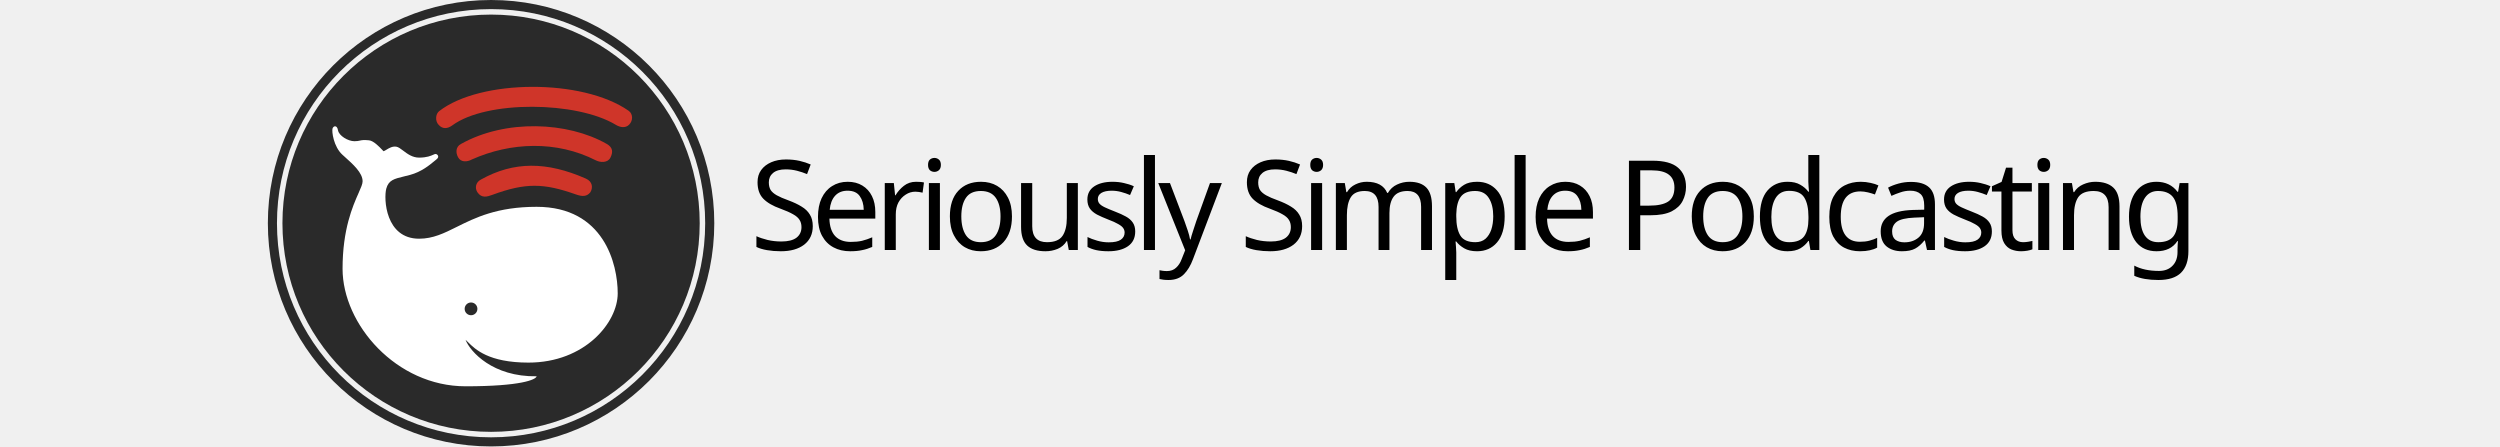
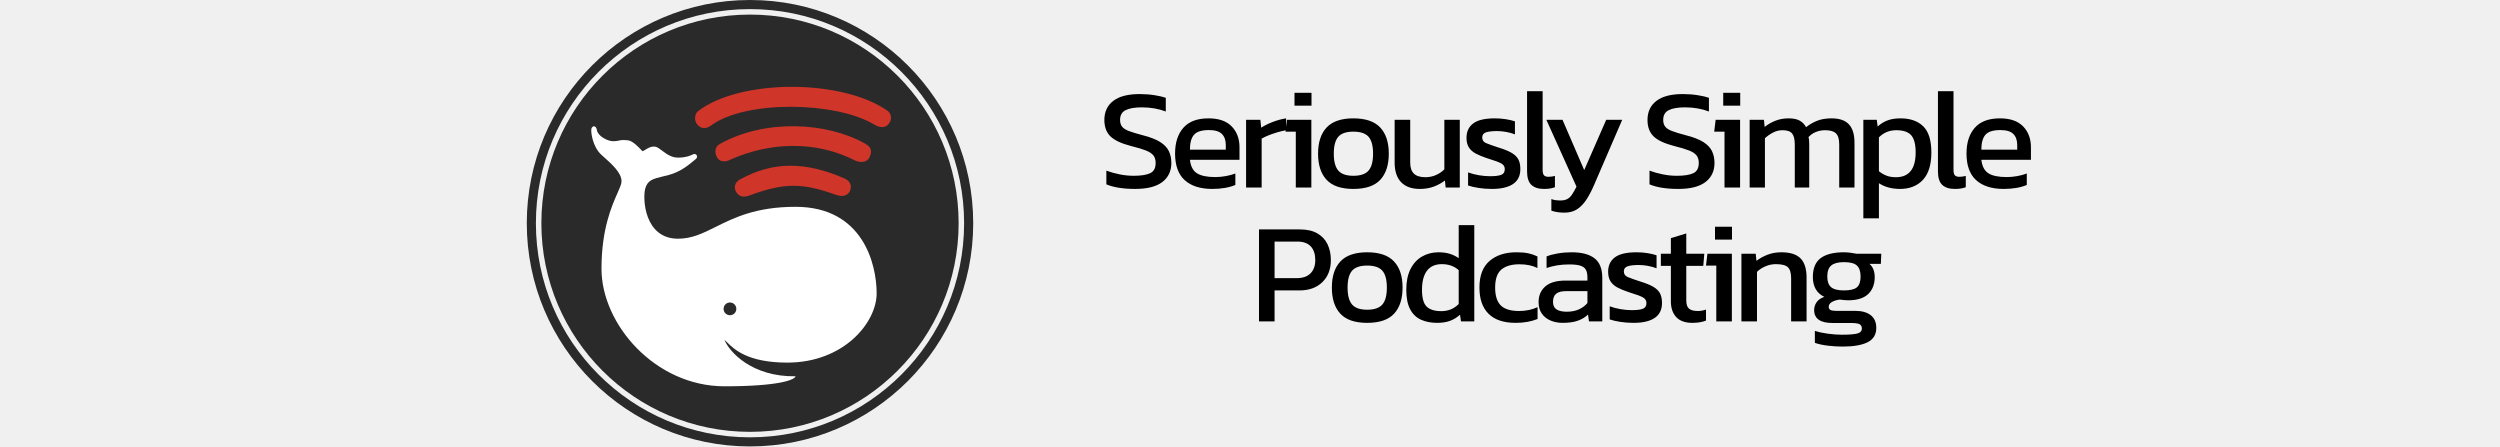
<svg xmlns="http://www.w3.org/2000/svg" width="280" height="50" viewBox="0 0 280 50">
-   <path id="Path" fill="#2a2a2a" stroke="none" d="M 78.367 25 C 78.367 37.905 67.905 48.367 55 48.367 C 42.095 48.367 31.633 37.905 31.633 25 C 31.633 12.095 42.095 1.633 55 1.633 C 67.905 1.633 78.367 12.095 78.367 25 Z" />
-   <path id="path1" fill="#2a2a2a" fill-rule="evenodd" stroke="none" d="M 55 50 C 68.807 50 80 38.807 80 25 C 80 11.193 68.807 0 55 0 C 41.193 0 30 11.193 30 25 C 30 38.807 41.193 50 55 50 Z M 55 48.98 C 68.243 48.98 78.98 38.243 78.98 25 C 78.98 11.756 68.243 1.02 55 1.02 C 41.756 1.02 31.02 11.756 31.02 25 C 31.02 38.243 41.756 48.98 55 48.98 Z" />
-   <path id="path2" fill="#ffffff" fill-rule="evenodd" stroke="none" d="M 43.282 16.767 C 43.577 16.588 43.957 16.357 44.388 16.429 C 44.623 16.468 44.874 16.658 45.162 16.877 C 45.625 17.228 46.185 17.653 46.939 17.653 C 47.808 17.653 48.266 17.447 48.532 17.328 C 48.64 17.279 48.716 17.245 48.776 17.245 C 48.98 17.245 49.286 17.551 48.878 17.857 C 48.81 17.908 48.726 17.977 48.626 18.061 C 48.119 18.483 47.197 19.251 45.918 19.592 C 45.675 19.657 45.45 19.711 45.243 19.761 C 44.141 20.028 43.523 20.178 43.265 21.122 C 42.959 22.245 43.163 26.735 46.939 26.735 C 48.503 26.735 49.734 26.122 51.176 25.404 C 53.216 24.389 55.679 23.163 60.102 23.163 C 67.653 23.163 69.184 29.592 69.184 32.857 C 69.184 36.122 65.51 40.612 59.184 40.612 C 54.733 40.612 53.218 39.113 52.431 38.335 C 52.323 38.228 52.229 38.135 52.143 38.061 C 52.653 39.388 55.204 42.224 60.102 42.143 C 60.034 42.517 58.347 43.265 52.143 43.265 C 44.388 43.265 38.367 36.327 38.367 30.102 C 38.367 25.671 39.505 23.102 40.16 21.621 C 40.426 21.021 40.612 20.6 40.612 20.306 C 40.612 19.356 39.55 18.405 38.579 17.537 C 38.508 17.473 38.437 17.41 38.367 17.347 C 37.347 16.429 37.143 14.694 37.245 14.388 C 37.347 14.082 37.755 13.98 37.857 14.592 C 37.959 15.204 38.98 15.816 39.694 15.816 C 39.986 15.816 40.142 15.782 40.294 15.749 C 40.513 15.701 40.724 15.654 41.327 15.714 C 41.836 15.765 42.453 16.411 42.809 16.784 C 42.867 16.844 42.917 16.897 42.959 16.939 C 43.05 16.909 43.159 16.842 43.282 16.767 Z M 52.755 35.306 C 53.15 35.306 53.469 34.986 53.469 34.592 C 53.469 34.197 53.15 33.878 52.755 33.878 C 52.361 33.878 52.041 34.197 52.041 34.592 C 52.041 34.986 52.361 35.306 52.755 35.306 Z" />
-   <path id="path3" fill="#cf3529" stroke="none" d="M 49.184 12.449 C 48.776 12.766 48.714 13.573 49.133 13.985 C 49.553 14.461 50.102 14.452 50.669 14.035 C 54.49 11.224 64.592 11.327 68.98 13.985 C 69.477 14.286 70.07 14.359 70.451 13.972 C 70.451 13.972 70.451 13.972 70.482 13.939 C 70.894 13.52 70.918 12.763 70.405 12.405 C 65.204 8.776 53.776 8.878 49.184 12.449 Z" />
-   <path id="path4" fill="#cf3529" stroke="none" d="M 51.633 16.122 C 51.02 16.429 51.02 17.143 51.327 17.653 C 51.633 18.163 52.277 18.174 52.857 17.857 C 57.175 15.929 62.317 15.71 66.735 17.959 C 67.228 18.21 68.061 18.265 68.367 17.653 C 68.66 17.069 68.673 16.531 67.959 16.122 C 63.583 13.622 56.62 13.331 51.633 16.122 Z" />
-   <path id="path5" fill="#cf3529" stroke="none" d="M 53.878 20.102 C 53.265 20.408 53.163 21.071 53.469 21.531 C 53.946 22.245 54.592 22.025 55.142 21.823 C 58.878 20.446 60.918 20.51 64.49 21.772 C 65.214 22.028 65.714 22.041 66.122 21.531 C 66.429 21.02 66.367 20.332 65.612 20 C 61.228 18.073 57.551 18.061 53.878 20.102 Z" />
-   <text id="Seriously-Simple-Podcasting" xml:space="preserve" x="84" y="28" font-family="Kanit" font-size="14" fill="#000000" letter-spacing="-0.84">Seriously Simple Podcasting</text>
+   <path id="Path" fill="#2a2a2a" stroke="none" d="M 107.367 25 C 107.367 37.905 96.905 48.367 84 48.367 C 71.095 48.367 60.633 37.905 60.633 25 C 60.633 12.095 71.095 1.633 84 1.633 C 96.905 1.633 107.367 12.095 107.367 25 Z" />
+   <path id="path1" fill="#2a2a2a" fill-rule="evenodd" stroke="none" d="M 84 50 C 97.807 50 109 38.807 109 25 C 109 11.193 97.807 0 84 0 C 70.193 0 59 11.193 59 25 C 59 38.807 70.193 50 84 50 Z M 84 48.98 C 97.243 48.98 107.98 38.243 107.98 25 C 107.98 11.756 97.243 1.02 84 1.02 C 70.756 1.02 60.02 11.756 60.02 25 C 60.02 38.243 70.756 48.98 84 48.98 Z" />
+   <path id="path2" fill="#ffffff" fill-rule="evenodd" stroke="none" d="M 72.282 16.767 C 72.577 16.588 72.957 16.357 73.388 16.429 C 73.623 16.468 73.874 16.658 74.162 16.877 C 74.625 17.228 75.185 17.653 75.939 17.653 C 76.808 17.653 77.266 17.447 77.532 17.328 C 77.64 17.279 77.716 17.245 77.776 17.245 C 77.98 17.245 78.286 17.551 77.878 17.857 C 77.81 17.908 77.726 17.977 77.626 18.061 C 77.119 18.483 76.197 19.251 74.918 19.592 C 74.675 19.657 74.45 19.711 74.243 19.761 C 73.141 20.028 72.523 20.178 72.265 21.122 C 71.959 22.245 72.163 26.735 75.939 26.735 C 77.503 26.735 78.734 26.122 80.176 25.404 C 82.216 24.389 84.679 23.163 89.102 23.163 C 96.653 23.163 98.184 29.592 98.184 32.857 C 98.184 36.122 94.51 40.612 88.184 40.612 C 83.733 40.612 82.218 39.113 81.431 38.335 C 81.323 38.228 81.229 38.135 81.143 38.061 C 81.653 39.388 84.204 42.224 89.102 42.143 C 89.034 42.517 87.347 43.265 81.143 43.265 C 73.388 43.265 67.367 36.327 67.367 30.102 C 67.367 25.671 68.505 23.102 69.16 21.621 C 69.426 21.021 69.612 20.6 69.612 20.306 C 69.612 19.356 68.55 18.405 67.579 17.537 C 67.508 17.473 67.437 17.41 67.367 17.347 C 66.347 16.429 66.143 14.694 66.245 14.388 C 66.347 14.082 66.755 13.98 66.857 14.592 C 66.959 15.204 67.98 15.816 68.694 15.816 C 68.986 15.816 69.142 15.782 69.294 15.749 C 69.513 15.701 69.724 15.654 70.327 15.714 C 70.836 15.765 71.453 16.411 71.809 16.784 C 71.867 16.844 71.917 16.897 71.959 16.939 C 72.05 16.909 72.159 16.842 72.282 16.767 Z M 81.755 35.306 C 82.15 35.306 82.469 34.986 82.469 34.592 C 82.469 34.197 82.15 33.878 81.755 33.878 C 81.361 33.878 81.041 34.197 81.041 34.592 C 81.041 34.986 81.361 35.306 81.755 35.306 Z" />
+   <path id="path3" fill="#cf3529" stroke="none" d="M 78.184 12.449 C 77.776 12.766 77.714 13.573 78.133 13.985 C 78.553 14.461 79.102 14.452 79.669 14.035 C 83.49 11.224 93.592 11.327 97.98 13.985 C 98.477 14.286 99.07 14.359 99.451 13.972 C 99.451 13.972 99.451 13.972 99.482 13.939 C 99.894 13.52 99.918 12.763 99.405 12.405 C 94.204 8.776 82.776 8.878 78.184 12.449 Z" />
+   <path id="path4" fill="#cf3529" stroke="none" d="M 80.633 16.122 C 80.02 16.429 80.02 17.143 80.327 17.653 C 80.633 18.163 81.277 18.174 81.857 17.857 C 86.175 15.929 91.317 15.71 95.735 17.959 C 96.228 18.21 97.061 18.265 97.367 17.653 C 97.66 17.069 97.673 16.531 96.959 16.122 C 92.583 13.622 85.62 13.331 80.633 16.122 Z" />
+   <path id="path5" fill="#cf3529" stroke="none" d="M 82.878 20.102 C 82.265 20.408 82.163 21.071 82.469 21.531 C 82.946 22.245 83.592 22.025 84.142 21.823 C 87.878 20.446 89.918 20.51 93.49 21.772 C 94.214 22.028 94.714 22.041 95.122 21.531 C 95.429 21.02 95.367 20.332 94.612 20 C 90.228 18.073 86.551 18.061 82.878 20.102 Z" />
+   <path id="Seriously-Simple" fill="#000000" fill-rule="evenodd" stroke="none" d="M 208.695 24.455 L 208.695 13.416 L 210.199 13.416 L 210.297 14.168 C 210.638 13.859 211.011 13.63 211.416 13.48 C 211.821 13.331 212.301 13.256 212.855 13.256 C 213.943 13.256 214.792 13.553 215.4 14.145 C 216.008 14.737 216.312 15.715 216.312 17.08 C 216.312 18.445 215.997 19.467 215.367 20.145 C 214.738 20.822 213.881 21.16 212.793 21.16 C 211.876 21.16 211.09 20.946 210.439 20.52 L 210.439 24.455 L 208.695 24.455 Z M 175.225 23.816 C 174.649 23.816 174.157 23.741 173.752 23.592 L 173.752 22.297 C 173.933 22.361 174.101 22.402 174.256 22.424 C 174.411 22.445 174.569 22.455 174.729 22.455 C 175.059 22.455 175.325 22.404 175.527 22.297 C 175.73 22.19 175.91 22.022 176.064 21.793 C 176.219 21.564 176.387 21.267 176.568 20.904 L 173.191 13.416 L 175 13.416 L 177.432 19.049 L 179.896 13.416 L 181.688 13.416 L 178.6 20.568 C 178.333 21.208 178.048 21.771 177.744 22.256 C 177.44 22.741 177.087 23.123 176.688 23.4 C 176.287 23.678 175.801 23.816 175.225 23.816 Z M 151.576 21.16 C 150.211 21.16 149.211 20.819 148.576 20.137 C 147.941 19.454 147.623 18.476 147.623 17.207 C 147.623 15.938 147.944 14.962 148.584 14.279 C 149.224 13.597 150.221 13.256 151.576 13.256 C 152.942 13.256 153.944 13.597 154.584 14.279 C 155.224 14.962 155.545 15.938 155.545 17.207 C 155.545 18.476 155.226 19.454 154.592 20.137 C 153.957 20.819 152.952 21.16 151.576 21.16 Z M 159.016 21.16 C 158.109 21.16 157.413 20.91 156.928 20.408 C 156.442 19.907 156.199 19.17 156.199 18.199 L 156.199 13.416 L 157.943 13.416 L 157.943 18.199 C 157.943 18.765 158.082 19.181 158.359 19.447 C 158.637 19.714 159.065 19.848 159.641 19.848 C 160.067 19.848 160.462 19.767 160.824 19.607 C 161.187 19.447 161.501 19.235 161.768 18.969 L 161.768 13.416 L 163.496 13.416 L 163.496 21 L 161.912 21 L 161.832 20.217 C 161.491 20.483 161.085 20.707 160.615 20.889 C 160.146 21.07 159.613 21.16 159.016 21.16 Z M 167.096 21.16 C 166.573 21.16 166.074 21.123 165.6 21.049 C 165.125 20.974 164.733 20.882 164.424 20.775 L 164.424 19.305 C 164.786 19.443 165.186 19.548 165.623 19.623 C 166.06 19.698 166.476 19.736 166.871 19.736 C 167.468 19.736 167.896 19.683 168.152 19.576 C 168.408 19.47 168.535 19.261 168.535 18.951 C 168.535 18.727 168.459 18.552 168.305 18.424 C 168.15 18.296 167.919 18.179 167.615 18.072 C 167.311 17.966 166.924 17.837 166.455 17.688 C 166.007 17.538 165.618 17.375 165.287 17.199 C 164.956 17.023 164.701 16.797 164.52 16.52 C 164.338 16.242 164.248 15.88 164.248 15.432 C 164.248 14.738 164.499 14.203 165 13.824 C 165.501 13.446 166.307 13.256 167.416 13.256 C 167.853 13.256 168.269 13.288 168.664 13.352 C 169.059 13.416 169.395 13.496 169.672 13.592 L 169.672 15.049 C 169.373 14.931 169.045 14.839 168.688 14.775 C 168.33 14.711 167.997 14.68 167.688 14.68 C 167.133 14.68 166.714 14.728 166.432 14.824 C 166.149 14.92 166.008 15.112 166.008 15.4 C 166.008 15.699 166.154 15.909 166.447 16.031 C 166.741 16.154 167.213 16.322 167.863 16.535 C 168.461 16.716 168.935 16.909 169.287 17.111 C 169.639 17.314 169.894 17.557 170.049 17.84 C 170.203 18.123 170.279 18.488 170.279 18.936 C 170.279 19.682 170.009 20.239 169.465 20.607 C 168.921 20.975 168.13 21.16 167.096 21.16 Z M 172.92 21.16 C 172.301 21.16 171.832 21.007 171.512 20.703 C 171.192 20.399 171.031 19.895 171.031 19.191 L 171.031 10.217 L 172.775 10.217 L 172.775 19.031 C 172.775 19.33 172.829 19.534 172.936 19.641 C 173.042 19.747 173.203 19.801 173.416 19.801 C 173.672 19.801 173.918 19.767 174.152 19.703 L 174.152 20.969 C 173.95 21.043 173.755 21.092 173.568 21.119 C 173.382 21.146 173.165 21.16 172.92 21.16 Z M 187.961 21.16 C 186.628 21.16 185.555 20.99 184.744 20.648 L 184.744 19.111 C 185.203 19.282 185.697 19.421 186.225 19.527 C 186.753 19.634 187.278 19.688 187.801 19.688 C 188.622 19.688 189.238 19.592 189.648 19.4 C 190.059 19.208 190.264 18.824 190.264 18.248 C 190.264 17.896 190.178 17.614 190.008 17.4 C 189.837 17.187 189.555 17.002 189.16 16.848 C 188.765 16.693 188.221 16.53 187.527 16.359 C 186.418 16.071 185.639 15.706 185.191 15.264 C 184.743 14.821 184.52 14.21 184.52 13.432 C 184.52 12.525 184.85 11.817 185.512 11.305 C 186.173 10.793 187.161 10.535 188.473 10.535 C 189.07 10.535 189.632 10.579 190.16 10.664 C 190.688 10.749 191.102 10.845 191.4 10.951 L 191.4 12.488 C 190.59 12.179 189.694 12.023 188.713 12.023 C 187.945 12.023 187.347 12.125 186.92 12.328 C 186.493 12.531 186.279 12.898 186.279 13.432 C 186.279 13.741 186.355 13.992 186.504 14.184 C 186.653 14.376 186.911 14.541 187.279 14.68 C 187.647 14.818 188.158 14.974 188.809 15.145 C 189.651 15.358 190.304 15.611 190.768 15.904 C 191.232 16.198 191.557 16.538 191.744 16.928 C 191.931 17.317 192.023 17.757 192.023 18.248 C 192.023 19.155 191.688 19.867 191.016 20.385 C 190.344 20.902 189.326 21.16 187.961 21.16 Z M 218.936 21.16 C 218.317 21.16 217.847 21.007 217.527 20.703 C 217.207 20.399 217.049 19.895 217.049 19.191 L 217.049 10.217 L 218.793 10.217 L 218.793 19.031 C 218.793 19.33 218.845 19.534 218.951 19.641 C 219.058 19.747 219.218 19.801 219.432 19.801 C 219.688 19.801 219.933 19.767 220.168 19.703 L 220.168 20.969 C 219.965 21.043 219.771 21.092 219.584 21.119 C 219.397 21.146 219.181 21.16 218.936 21.16 Z M 224.408 21.16 C 223.086 21.16 222.061 20.834 221.336 20.184 C 220.611 19.533 220.248 18.535 220.248 17.191 C 220.248 15.975 220.557 15.017 221.176 14.312 C 221.794 13.608 222.734 13.256 223.992 13.256 C 225.144 13.256 226.01 13.557 226.592 14.16 C 227.173 14.763 227.465 15.539 227.465 16.488 L 227.465 17.896 L 221.912 17.896 C 221.997 18.632 222.265 19.139 222.713 19.416 C 223.161 19.693 223.842 19.832 224.76 19.832 C 225.144 19.832 225.538 19.795 225.943 19.721 C 226.349 19.646 226.701 19.549 227 19.432 L 227 20.713 C 226.659 20.862 226.267 20.974 225.824 21.049 C 225.382 21.123 224.91 21.16 224.408 21.16 Z M 139.561 21 L 139.561 13.416 L 141.16 13.416 L 141.256 14.297 C 141.619 14.062 142.051 13.848 142.553 13.656 C 143.054 13.464 143.548 13.331 144.039 13.256 L 144.039 14.227 L 144.137 13.416 L 146.871 13.416 L 146.871 21 L 145.129 21 L 145.129 14.744 L 143.977 14.744 L 143.994 14.594 C 143.708 14.647 143.402 14.72 143.072 14.816 C 142.726 14.918 142.397 15.03 142.088 15.152 C 141.779 15.275 141.518 15.399 141.305 15.527 L 141.305 21 L 139.561 21 Z M 193.145 21 L 193.145 14.744 L 191.992 14.744 L 192.152 13.416 L 194.889 13.416 L 194.889 21 L 193.145 21 Z M 195.961 21 L 195.961 13.416 L 197.561 13.416 L 197.641 14.217 C 198.014 13.918 198.423 13.682 198.871 13.512 C 199.319 13.341 199.801 13.256 200.312 13.256 C 200.857 13.256 201.28 13.344 201.584 13.52 C 201.888 13.696 202.119 13.939 202.279 14.248 C 202.631 13.96 203.037 13.722 203.496 13.535 C 203.955 13.348 204.505 13.256 205.145 13.256 C 206.019 13.256 206.664 13.48 207.08 13.928 C 207.496 14.376 207.703 15.064 207.703 15.992 L 207.703 21 L 205.992 21 L 205.992 16.168 C 205.992 15.581 205.868 15.17 205.623 14.936 C 205.378 14.701 204.978 14.584 204.424 14.584 C 204.061 14.584 203.718 14.647 203.393 14.775 C 203.067 14.903 202.787 15.096 202.553 15.352 C 202.585 15.469 202.605 15.593 202.615 15.721 C 202.626 15.849 202.633 15.987 202.633 16.137 L 202.633 21 L 201.016 21 L 201.016 16.184 C 201.016 15.629 200.921 15.225 200.729 14.969 C 200.537 14.713 200.174 14.584 199.641 14.584 C 199.267 14.584 198.912 14.672 198.576 14.848 C 198.24 15.024 197.939 15.235 197.672 15.48 L 197.672 21 L 195.961 21 Z M 212.344 19.848 C 213.816 19.848 214.553 18.92 214.553 17.064 C 214.553 16.168 214.387 15.531 214.057 15.152 C 213.726 14.774 213.171 14.584 212.393 14.584 C 211.614 14.584 210.962 14.851 210.439 15.385 L 210.439 19.176 C 210.685 19.378 210.96 19.541 211.264 19.664 C 211.568 19.787 211.928 19.848 212.344 19.848 Z M 151.576 19.688 C 152.376 19.688 152.943 19.493 153.279 19.104 C 153.615 18.714 153.783 18.082 153.783 17.207 C 153.783 16.332 153.615 15.704 153.279 15.32 C 152.943 14.936 152.376 14.744 151.576 14.744 C 150.787 14.744 150.225 14.936 149.889 15.32 C 149.553 15.704 149.385 16.332 149.385 17.207 C 149.385 18.082 149.553 18.714 149.889 19.104 C 150.225 19.493 150.787 19.688 151.576 19.688 Z M 221.912 16.76 L 225.928 16.76 L 225.928 16.232 C 225.928 15.71 225.784 15.301 225.496 15.008 C 225.208 14.714 224.722 14.568 224.039 14.568 C 223.228 14.568 222.671 14.744 222.367 15.096 C 222.063 15.448 221.912 16.002 221.912 16.76 Z M 144.984 11.832 L 144.984 10.393 L 146.889 10.393 L 146.889 11.832 L 144.984 11.832 Z M 193 11.832 L 193 10.393 L 194.904 10.393 L 194.904 11.832 L 193 11.832 Z M 135.768 21.16 C 134.445 21.16 133.421 20.835 132.696 20.184 C 131.971 19.533 131.608 18.536 131.608 17.192 C 131.608 15.976 131.917 15.016 132.536 14.312 C 133.155 13.608 134.093 13.256 135.352 13.256 C 136.504 13.256 137.371 13.557 137.952 14.16 C 138.533 14.763 138.824 15.539 138.824 16.488 L 138.824 17.896 L 133.272 17.896 C 133.357 18.632 133.624 19.139 134.072 19.416 C 134.52 19.693 135.203 19.832 136.12 19.832 C 136.504 19.832 136.899 19.795 137.304 19.72 C 137.709 19.645 138.061 19.549 138.36 19.432 L 138.36 20.712 C 138.019 20.861 137.627 20.973 137.184 21.048 C 136.741 21.123 136.269 21.16 135.768 21.16 Z M 133.272 16.76 L 137.288 16.76 L 137.288 16.232 C 137.288 15.709 137.144 15.301 136.856 15.008 C 136.568 14.715 136.083 14.568 135.4 14.568 C 134.589 14.568 134.032 14.744 133.728 15.096 C 133.424 15.448 133.272 16.003 133.272 16.76 Z M 127.128 21.16 C 125.795 21.16 124.723 20.989 123.912 20.648 L 123.912 19.112 C 124.371 19.283 124.864 19.421 125.392 19.528 C 125.92 19.635 126.445 19.688 126.968 19.688 C 127.789 19.688 128.405 19.592 128.816 19.4 C 129.227 19.208 129.432 18.824 129.432 18.248 C 129.432 17.896 129.347 17.613 129.176 17.4 C 129.005 17.187 128.723 17.003 128.328 16.848 C 127.933 16.693 127.389 16.531 126.696 16.36 C 125.587 16.072 124.808 15.707 124.36 15.264 C 123.912 14.821 123.688 14.211 123.688 13.432 C 123.688 12.525 124.019 11.816 124.68 11.304 C 125.341 10.792 126.328 10.536 127.64 10.536 C 128.237 10.536 128.8 10.579 129.328 10.664 C 129.856 10.749 130.269 10.845 130.568 10.952 L 130.568 12.488 C 129.757 12.179 128.861 12.024 127.88 12.024 C 127.112 12.024 126.515 12.125 126.088 12.328 C 125.661 12.531 125.448 12.899 125.448 13.432 C 125.448 13.741 125.523 13.992 125.672 14.184 C 125.821 14.376 126.08 14.541 126.448 14.68 C 126.816 14.819 127.325 14.973 127.976 15.144 C 128.819 15.357 129.472 15.611 129.936 15.904 C 130.4 16.197 130.725 16.539 130.912 16.928 C 131.099 17.317 131.192 17.757 131.192 18.248 C 131.192 19.155 130.856 19.867 130.184 20.384 C 129.512 20.901 128.493 21.16 127.128 21.16 Z" />
+   <path id="Podcasting" fill="#000000" fill-rule="evenodd" stroke="none" d="M 206.4 38.816 C 205.835 38.816 205.268 38.782 204.703 38.713 C 204.138 38.644 203.658 38.539 203.264 38.4 L 203.264 37.057 C 203.69 37.195 204.182 37.302 204.736 37.377 C 205.291 37.452 205.819 37.488 206.32 37.488 C 207.088 37.488 207.648 37.445 208 37.359 C 208.352 37.274 208.527 37.082 208.527 36.783 C 208.527 36.559 208.442 36.403 208.271 36.312 C 208.101 36.222 207.777 36.176 207.297 36.176 L 205.248 36.176 C 203.872 36.176 203.184 35.691 203.184 34.721 C 203.184 34.411 203.274 34.122 203.455 33.855 C 203.636 33.589 203.926 33.387 204.32 33.248 C 203.883 33.035 203.56 32.741 203.352 32.367 C 203.144 31.994 203.039 31.546 203.039 31.023 C 203.039 30.053 203.331 29.349 203.912 28.912 C 204.493 28.475 205.365 28.256 206.527 28.256 C 206.773 28.256 207.03 28.275 207.297 28.312 C 207.564 28.35 207.771 28.384 207.92 28.416 L 210.703 28.416 L 210.656 29.553 L 209.377 29.553 C 209.58 29.723 209.728 29.935 209.824 30.191 C 209.92 30.447 209.969 30.725 209.969 31.023 C 209.969 31.834 209.723 32.472 209.232 32.936 C 208.742 33.4 208 33.633 207.008 33.633 C 206.837 33.633 206.679 33.623 206.535 33.607 C 206.391 33.591 206.235 33.574 206.064 33.553 C 205.744 33.585 205.455 33.67 205.199 33.809 C 204.943 33.947 204.816 34.133 204.816 34.367 C 204.816 34.527 204.88 34.644 205.008 34.713 C 205.136 34.782 205.35 34.816 205.648 34.816 L 207.775 34.816 C 208.533 34.816 209.117 34.979 209.527 35.305 C 209.938 35.63 210.145 36.102 210.145 36.721 C 210.145 37.467 209.821 38.003 209.176 38.328 C 208.53 38.653 207.606 38.816 206.4 38.816 Z M 182.961 36.16 C 182.438 36.16 181.94 36.123 181.465 36.049 C 180.99 35.974 180.596 35.882 180.287 35.775 L 180.287 34.305 C 180.65 34.443 181.051 34.548 181.488 34.623 C 181.926 34.698 182.342 34.736 182.736 34.736 C 183.334 34.736 183.76 34.683 184.016 34.576 C 184.272 34.47 184.4 34.261 184.4 33.951 C 184.4 33.727 184.323 33.552 184.168 33.424 C 184.013 33.296 183.784 33.179 183.48 33.072 C 183.176 32.966 182.79 32.837 182.32 32.688 C 181.872 32.538 181.483 32.375 181.152 32.199 C 180.822 32.023 180.566 31.797 180.385 31.52 C 180.203 31.242 180.111 30.88 180.111 30.432 C 180.111 29.738 180.362 29.203 180.863 28.824 C 181.365 28.446 182.17 28.256 183.279 28.256 C 183.717 28.256 184.133 28.288 184.527 28.352 C 184.922 28.416 185.258 28.496 185.535 28.592 L 185.535 30.049 C 185.236 29.931 184.91 29.839 184.553 29.775 C 184.195 29.711 183.862 29.68 183.553 29.68 C 182.998 29.68 182.58 29.728 182.297 29.824 C 182.014 29.92 181.871 30.112 181.871 30.4 C 181.871 30.699 182.019 30.909 182.312 31.031 C 182.606 31.154 183.078 31.322 183.729 31.535 C 184.326 31.716 184.8 31.909 185.152 32.111 C 185.504 32.314 185.757 32.557 185.912 32.84 C 186.067 33.123 186.145 33.488 186.145 33.936 C 186.145 34.682 185.872 35.239 185.328 35.607 C 184.784 35.975 183.996 36.16 182.961 36.16 Z M 189.553 36.16 C 188.742 36.16 188.136 35.944 187.736 35.512 C 187.336 35.08 187.137 34.491 187.137 33.744 L 187.137 29.775 L 186.016 29.775 L 186.016 28.416 L 187.137 28.416 L 187.137 26.672 L 188.863 26.145 L 188.863 28.416 L 190.881 28.416 L 190.768 29.775 L 188.863 29.775 L 188.863 33.648 C 188.863 34.086 188.965 34.392 189.168 34.568 C 189.371 34.744 189.701 34.832 190.16 34.832 C 190.448 34.832 190.752 34.779 191.072 34.672 L 191.072 35.904 C 190.656 36.075 190.15 36.16 189.553 36.16 Z M 192.225 36 L 192.225 29.744 L 191.072 29.744 L 191.232 28.416 L 193.969 28.416 L 193.969 36 L 192.225 36 Z M 195.039 36 L 195.039 28.416 L 196.641 28.416 L 196.721 29.217 C 197.062 28.95 197.469 28.722 197.943 28.535 C 198.418 28.348 198.944 28.256 199.52 28.256 C 200.501 28.256 201.216 28.485 201.664 28.943 C 202.112 29.402 202.336 30.117 202.336 31.088 L 202.336 36 L 200.607 36 L 200.607 31.168 C 200.607 30.581 200.488 30.17 200.248 29.936 C 200.008 29.701 199.558 29.584 198.896 29.584 C 198.502 29.584 198.115 29.664 197.736 29.824 C 197.358 29.984 197.039 30.191 196.783 30.447 L 196.783 36 L 195.039 36 Z M 206.527 32.527 C 207.221 32.527 207.705 32.41 207.977 32.176 C 208.249 31.941 208.385 31.542 208.385 30.977 C 208.385 30.411 208.249 30 207.977 29.744 C 207.705 29.488 207.221 29.359 206.527 29.359 C 205.877 29.359 205.402 29.483 205.104 29.729 C 204.805 29.974 204.656 30.39 204.656 30.977 C 204.656 31.521 204.797 31.915 205.08 32.16 C 205.363 32.405 205.845 32.527 206.527 32.527 Z M 192.08 26.832 L 192.08 25.393 L 193.984 25.393 L 193.984 26.832 L 192.08 26.832 Z M 175.008 36.16 C 174.528 36.16 174.083 36.075 173.672 35.904 C 173.261 35.733 172.933 35.475 172.688 35.128 C 172.443 34.781 172.32 34.352 172.32 33.84 C 172.32 33.115 172.568 32.531 173.064 32.088 C 173.56 31.645 174.325 31.424 175.36 31.424 L 177.792 31.424 L 177.792 31.088 C 177.792 30.725 177.736 30.437 177.624 30.224 C 177.512 30.011 177.309 29.856 177.016 29.76 C 176.723 29.664 176.293 29.616 175.728 29.616 C 174.832 29.616 173.995 29.749 173.216 30.016 L 173.216 28.72 C 173.557 28.581 173.973 28.469 174.464 28.384 C 174.955 28.299 175.483 28.256 176.048 28.256 C 177.157 28.256 178.003 28.48 178.584 28.928 C 179.165 29.376 179.456 30.107 179.456 31.12 L 179.456 36 L 177.968 36 L 177.856 35.232 C 177.547 35.531 177.165 35.76 176.712 35.92 C 176.259 36.08 175.691 36.16 175.008 36.16 Z M 175.472 34.912 C 175.995 34.912 176.451 34.824 176.84 34.648 C 177.229 34.472 177.547 34.235 177.792 33.936 L 177.792 32.608 L 175.392 32.608 C 174.88 32.608 174.509 32.707 174.28 32.904 C 174.051 33.101 173.936 33.403 173.936 33.808 C 173.936 34.203 174.069 34.485 174.336 34.656 C 174.603 34.827 174.981 34.912 175.472 34.912 Z M 169.744 36.16 C 168.411 36.16 167.403 35.821 166.72 35.144 C 166.037 34.467 165.696 33.488 165.696 32.208 C 165.696 30.875 166.072 29.883 166.824 29.232 C 167.576 28.581 168.581 28.256 169.84 28.256 C 170.363 28.256 170.803 28.293 171.16 28.368 C 171.517 28.443 171.861 28.56 172.192 28.72 L 172.192 30.016 C 171.637 29.739 170.965 29.6 170.176 29.6 C 169.301 29.6 168.629 29.795 168.16 30.184 C 167.691 30.573 167.456 31.248 167.456 32.208 C 167.456 33.115 167.664 33.779 168.08 34.2 C 168.496 34.621 169.184 34.832 170.144 34.832 C 170.901 34.832 171.589 34.688 172.208 34.4 L 172.208 35.728 C 171.856 35.867 171.48 35.973 171.08 36.048 C 170.68 36.123 170.235 36.16 169.744 36.16 Z M 160.96 36.16 C 160.277 36.16 159.675 36.043 159.152 35.808 C 158.629 35.573 158.224 35.184 157.936 34.64 C 157.648 34.096 157.504 33.365 157.504 32.448 C 157.504 31.541 157.659 30.776 157.968 30.152 C 158.277 29.528 158.707 29.056 159.256 28.736 C 159.805 28.416 160.427 28.256 161.12 28.256 C 161.579 28.256 161.987 28.309 162.344 28.416 C 162.701 28.523 163.045 28.688 163.376 28.912 L 163.376 25.216 L 165.12 25.216 L 165.12 36 L 163.632 36 L 163.52 35.248 C 163.179 35.557 162.805 35.787 162.4 35.936 C 161.995 36.085 161.515 36.16 160.96 36.16 Z M 161.424 34.848 C 162.203 34.848 162.853 34.581 163.376 34.048 L 163.376 30.256 C 162.875 29.808 162.245 29.584 161.488 29.584 C 160.752 29.584 160.197 29.829 159.824 30.32 C 159.451 30.811 159.264 31.525 159.264 32.464 C 159.264 33.371 159.437 33.995 159.784 34.336 C 160.131 34.677 160.677 34.848 161.424 34.848 Z M 153.12 36.16 C 151.755 36.16 150.755 35.819 150.12 35.136 C 149.485 34.453 149.168 33.477 149.168 32.208 C 149.168 30.939 149.488 29.963 150.128 29.28 C 150.768 28.597 151.765 28.256 153.12 28.256 C 154.485 28.256 155.488 28.597 156.128 29.28 C 156.768 29.963 157.088 30.939 157.088 32.208 C 157.088 33.477 156.771 34.453 156.136 35.136 C 155.501 35.819 154.496 36.16 153.12 36.16 Z M 153.12 34.688 C 153.92 34.688 154.488 34.493 154.824 34.104 C 155.16 33.715 155.328 33.083 155.328 32.208 C 155.328 31.333 155.16 30.704 154.824 30.32 C 154.488 29.936 153.92 29.744 153.12 29.744 C 152.331 29.744 151.768 29.936 151.432 30.32 C 151.096 30.704 150.928 31.333 150.928 32.208 C 150.928 33.083 151.096 33.715 151.432 34.104 C 151.768 34.493 152.331 34.688 153.12 34.688 Z M 141.008 36 L 141.008 25.696 L 145.6 25.696 C 146.389 25.696 147.04 25.845 147.552 26.144 C 148.064 26.443 148.443 26.851 148.688 27.368 C 148.933 27.885 149.056 28.475 149.056 29.136 C 149.056 30.16 148.739 30.981 148.104 31.6 C 147.469 32.219 146.613 32.528 145.536 32.528 L 142.752 32.528 L 142.752 36 Z M 142.752 31.152 L 145.216 31.152 C 145.909 31.152 146.432 30.971 146.784 30.608 C 147.136 30.245 147.312 29.755 147.312 29.136 C 147.312 28.475 147.144 27.963 146.808 27.6 C 146.472 27.237 145.968 27.056 145.296 27.056 L 142.752 27.056 Z" />
</svg>
